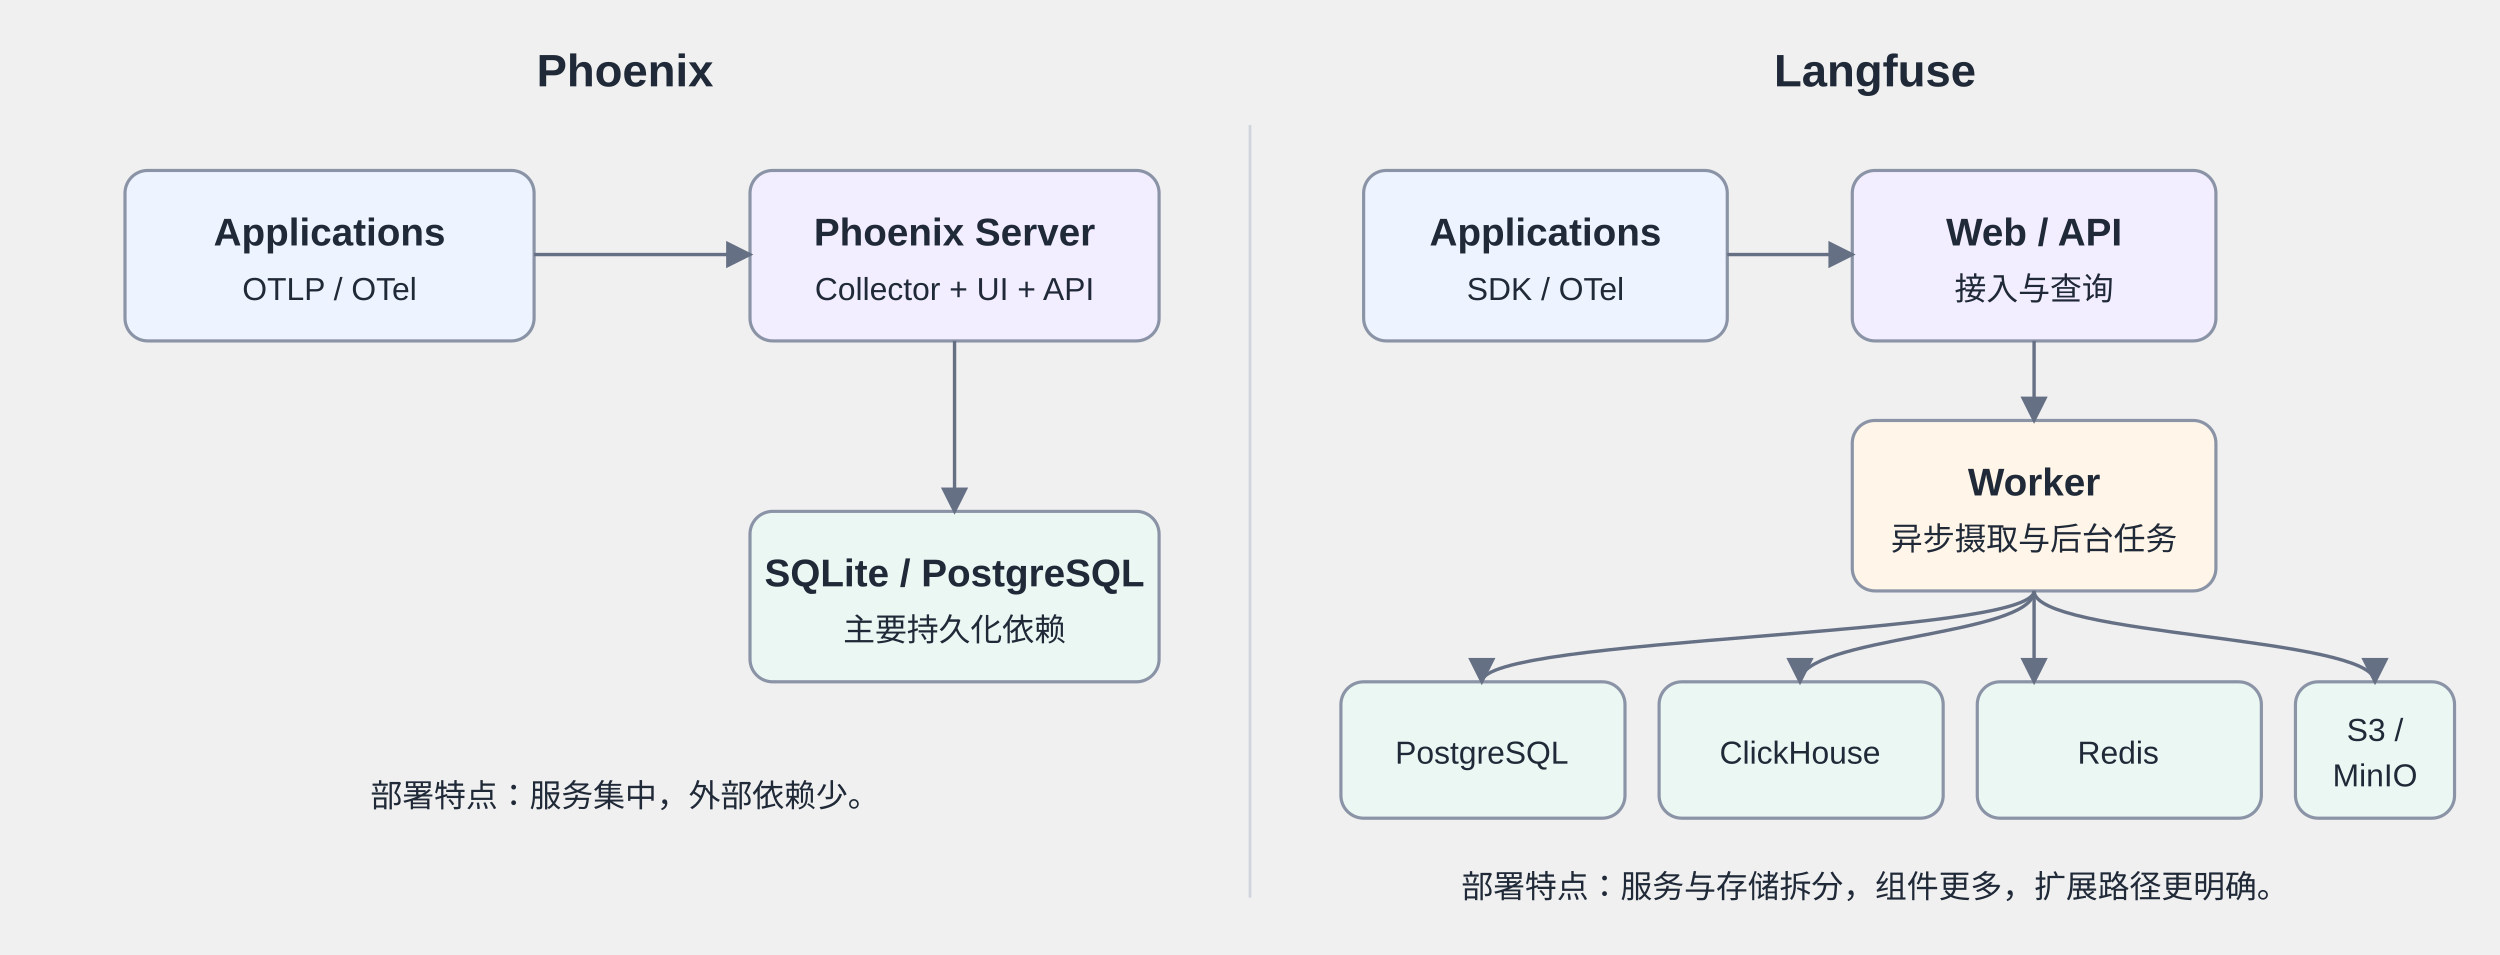
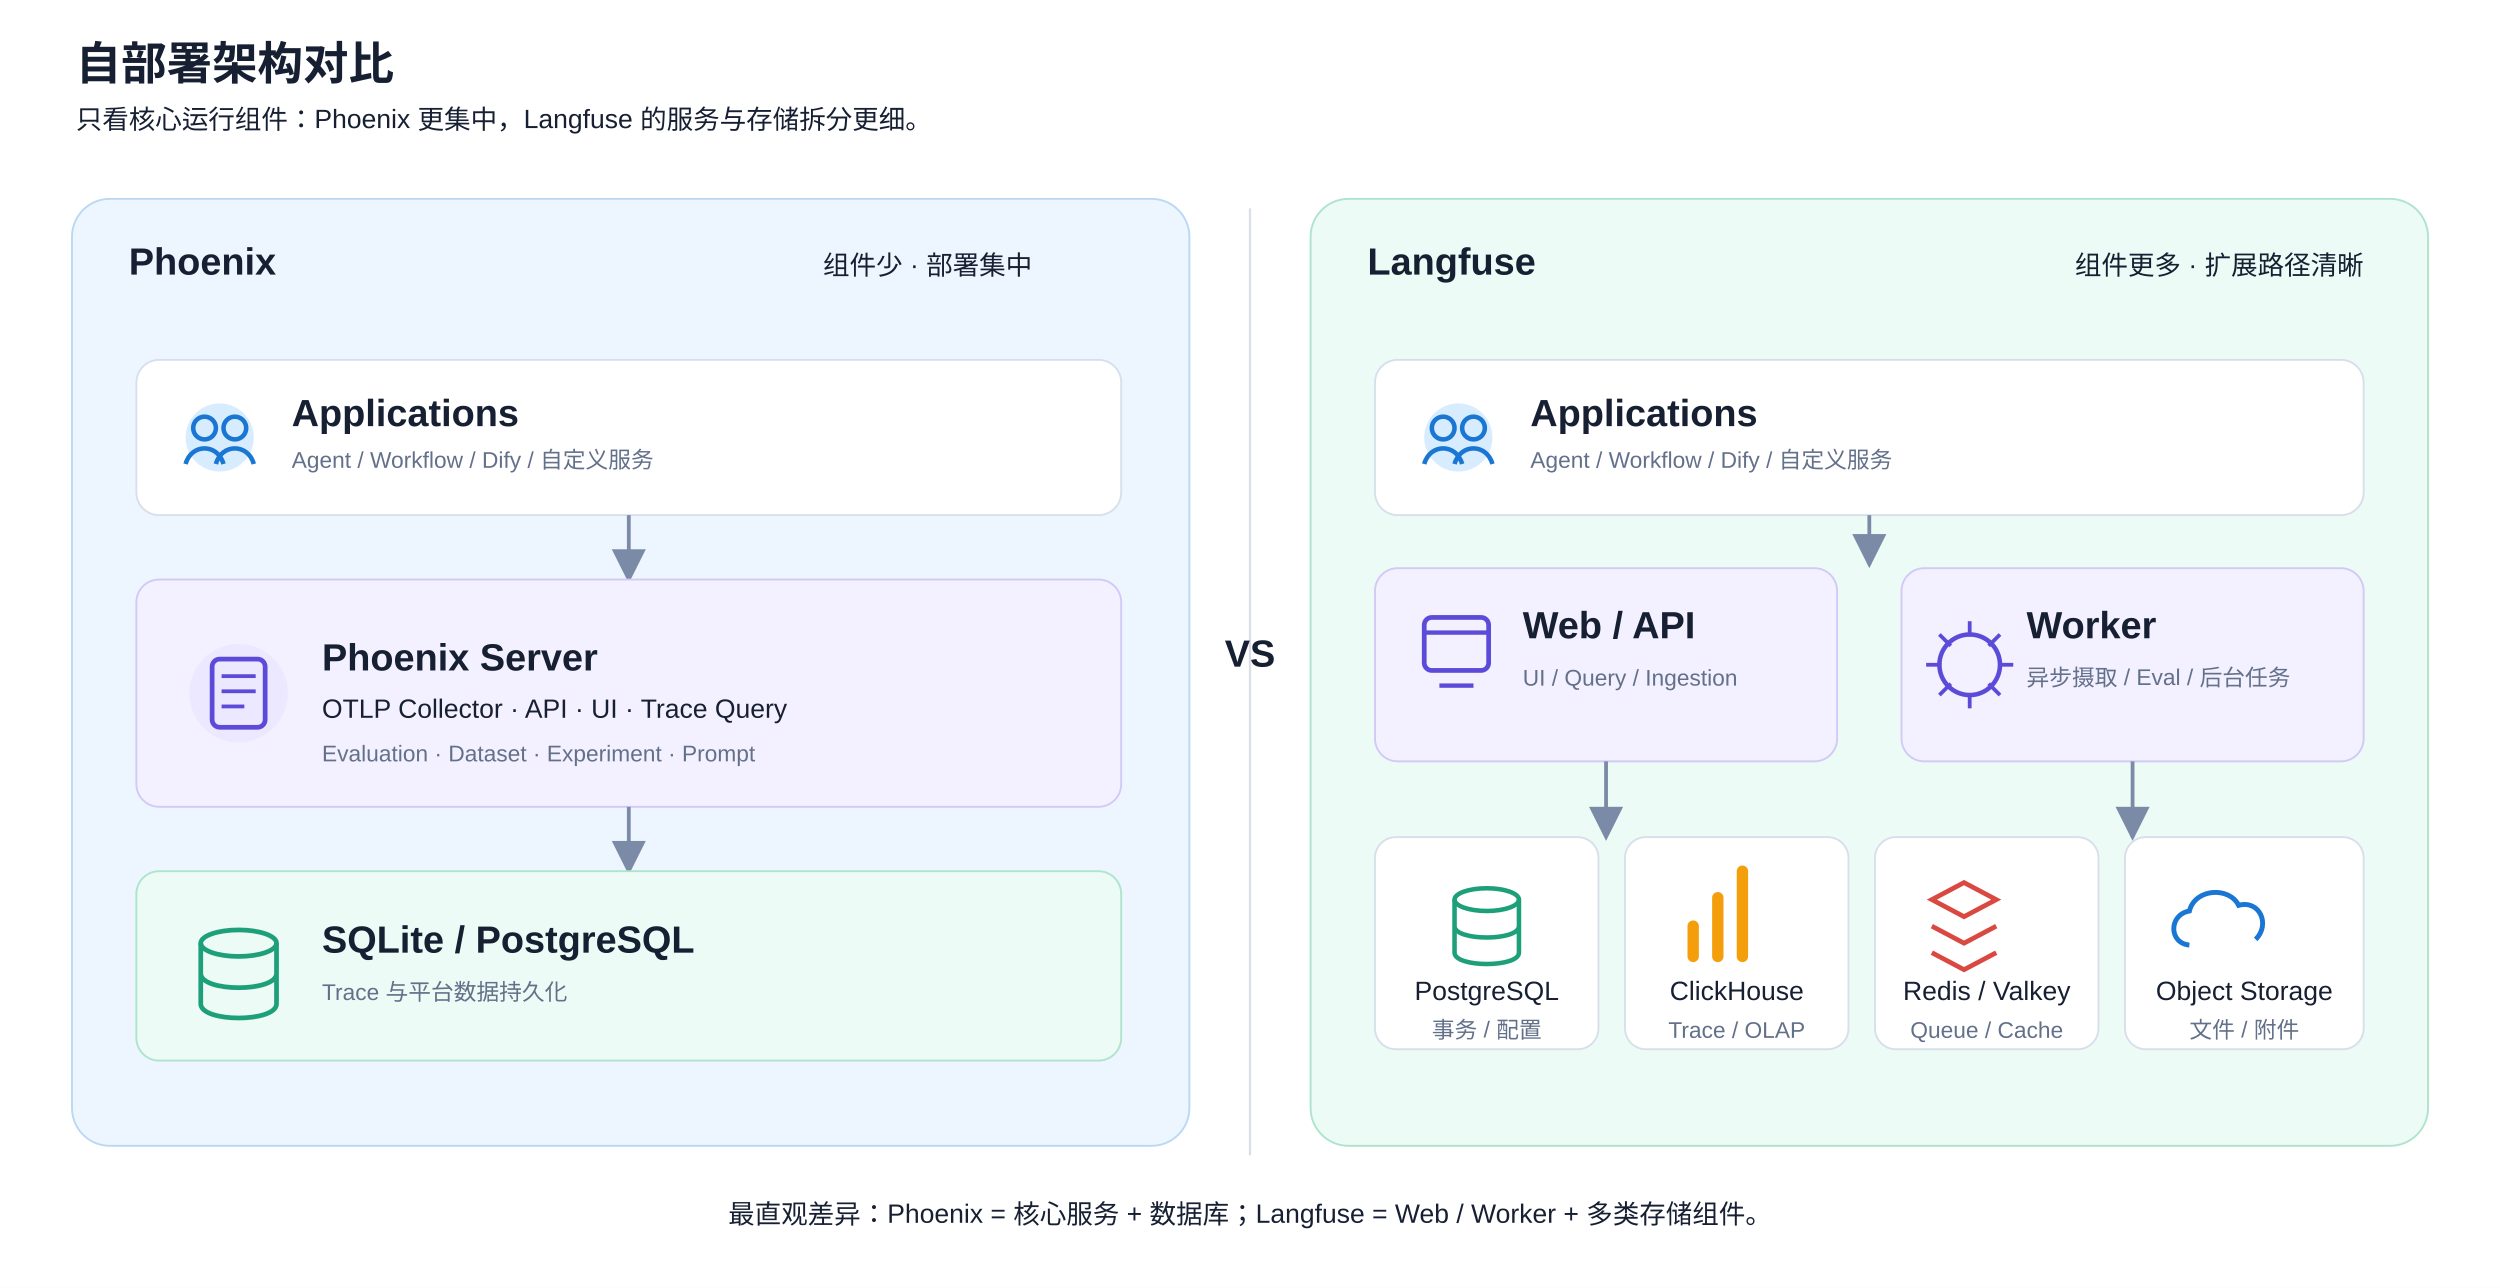
- <svg xmlns="http://www.w3.org/2000/svg" width="1100" height="420" viewBox="0 0 1100 420">
-   <style>text{font-family:Arial,"Microsoft YaHei",sans-serif;fill:#1f2937}.h{font-size:20px;font-weight:700}.t{font-size:17px;font-weight:700}.s{font-size:14px}.box{stroke:#8a94a6;stroke-width:1.4;rx:10}.line{stroke:#667085;stroke-width:1.5;fill:none;marker-end:url(#a)}</style>
+ <svg xmlns="http://www.w3.org/2000/svg" width="1320" height="680" viewBox="0 0 1320 680">
  <defs>
-     <marker id="a" markerWidth="8" markerHeight="8" refX="7" refY="4" orient="auto">
-       <path d="M0,0 L8,4 L0,8 Z" fill="#667085" />
+     <marker id="a" markerWidth="9" markerHeight="9" refX="8" refY="4.5" orient="auto">
+       <path d="M0 0L9 4.5 0 9Z" fill="#7b8ba7" />
    </marker>
+     <style>text{font-family:Arial,"Microsoft YaHei",sans-serif;fill:#172033}.title{font-size:24px;font-weight:700}.h{font-size:20px;font-weight:700}.m{font-size:14px}.s{font-size:12px;fill:#63708a}.card{fill:#fff;stroke:#d7dfeb;stroke-width:1}.line{stroke:#7b8ba7;stroke-width:2;fill:none;marker-end:url(#a)}</style>
  </defs>
-   <text x="275" y="38" text-anchor="middle" class="h">Phoenix</text>
-   <text x="825" y="38" text-anchor="middle" class="h">Langfuse</text>
-   <rect x="55" y="75" width="180" height="75" class="box" fill="#EEF4FF" />
-   <text x="145" y="108" text-anchor="middle" class="t">Applications</text>
-   <text x="145" y="132" text-anchor="middle" class="s">OTLP / OTel</text>
-   <rect x="330" y="75" width="180" height="75" class="box" fill="#F3EEFF" />
-   <text x="420" y="108" text-anchor="middle" class="t">Phoenix Server</text>
-   <text x="420" y="132" text-anchor="middle" class="s">Collector + UI + API</text>
-   <rect x="330" y="225" width="180" height="75" class="box" fill="#EAF7F3" />
-   <text x="420" y="258" text-anchor="middle" class="t">SQLite / PostgreSQL</text>
-   <text x="420" y="282" text-anchor="middle" class="s">主要持久化依赖</text>
-   <path d="M235 112 H330" class="line" />
-   <path d="M420 150 V225" class="line" />
-   <text x="275" y="355" text-anchor="middle" class="s">部署特点：服务集中，外部依赖少。</text>
-   <rect x="600" y="75" width="160" height="75" class="box" fill="#EEF4FF" />
-   <text x="680" y="108" text-anchor="middle" class="t">Applications</text>
-   <text x="680" y="132" text-anchor="middle" class="s">SDK / OTel</text>
-   <rect x="815" y="75" width="160" height="75" class="box" fill="#F3EEFF" />
-   <text x="895" y="108" text-anchor="middle" class="t">Web / API</text>
-   <text x="895" y="132" text-anchor="middle" class="s">接入与查询</text>
-   <rect x="815" y="185" width="160" height="75" class="box" fill="#FFF5E8" />
-   <text x="895" y="218" text-anchor="middle" class="t">Worker</text>
-   <text x="895" y="242" text-anchor="middle" class="s">异步摄取与后台任务</text>
-   <rect x="590" y="300" width="125" height="60" class="box" fill="#EAF7F3" />
-   <text x="652" y="336" text-anchor="middle" class="s">PostgreSQL</text>
-   <rect x="730" y="300" width="125" height="60" class="box" fill="#EAF7F3" />
-   <text x="792" y="336" text-anchor="middle" class="s">ClickHouse</text>
-   <rect x="870" y="300" width="125" height="60" class="box" fill="#EAF7F3" />
-   <text x="932" y="336" text-anchor="middle" class="s">Redis</text>
-   <rect x="1010" y="300" width="70" height="60" class="box" fill="#EAF7F3" />
-   <text x="1045" y="326" text-anchor="middle" class="s">S3 /</text>
-   <text x="1045" y="346" text-anchor="middle" class="s">MinIO</text>
-   <path d="M760 112 H815" class="line" />
-   <path d="M895 150 V185" class="line" />
-   <path d="M895 260 C895 280 652 280 652 300" class="line" />
-   <path d="M895 260 C895 280 792 280 792 300" class="line" />
-   <path d="M895 260 V300" class="line" />
-   <path d="M895 260 C895 280 1045 280 1045 300" class="line" />
-   <text x="825" y="395" text-anchor="middle" class="s">部署特点：服务与存储拆分，组件更多，扩展路径更明确。</text>
-   <line x1="550" y1="55" x2="550" y2="395" stroke="#d0d5dd" stroke-width="1.2" />
+   <rect width="1320" height="680" fill="#fff" />
+   <text x="40" y="42" class="title">自部署架构对比</text>
+   <text x="40" y="68" class="m">只看核心运行组件：Phoenix 更集中，Langfuse 的服务与存储拆分更细。</text>
+   <rect x="38" y="105" width="590" height="500" rx="20" fill="#edf6ff" stroke="#b9d8f3" />
+   <text x="68" y="145" class="h">Phoenix</text>
+   <text x="545" y="145" text-anchor="end" class="m">组件少 · 部署集中</text>
+   <rect x="72" y="190" width="520" height="82" rx="12" class="card" />
+   <circle cx="116" cy="231" r="18" fill="#d7ecff" />
+   <circle cx="108" cy="226" r="6" fill="none" stroke="#1976d2" stroke-width="2.4" />
+   <circle cx="124" cy="226" r="6" fill="none" stroke="#1976d2" stroke-width="2.4" />
+   <path d="M98 245c3-11 17-11 20 0M114 245c3-11 17-11 20 0" fill="none" stroke="#1976d2" stroke-width="2.4" />
+   <text x="154" y="225" class="h">Applications</text>
+   <text x="154" y="247" class="s">Agent / Workflow / Dify / 自定义服务</text>
+   <path d="M332 272v34" class="line" />
+   <rect x="72" y="306" width="520" height="120" rx="12" fill="#f3f0ff" stroke="#d1c9f6" />
+   <circle cx="126" cy="366" r="26" fill="#ece8ff" />
+   <rect x="112" y="348" width="28" height="36" rx="4" fill="none" stroke="#5b4bd8" stroke-width="2.5" />
+   <path d="M117 357h18M117 365h18M117 373h12" stroke="#5b4bd8" stroke-width="2" />
+   <text x="170" y="354" class="h">Phoenix Server</text>
+   <text x="170" y="379" class="m">OTLP Collector · API · UI · Trace Query</text>
+   <text x="170" y="402" class="s">Evaluation · Dataset · Experiment · Prompt</text>
+   <path d="M332 426v34" class="line" />
+   <rect x="72" y="460" width="520" height="100" rx="12" fill="#ecfbf5" stroke="#aee3cc" />
+   <ellipse cx="126" cy="498" rx="20" ry="7" fill="none" stroke="#1d9f7a" stroke-width="2.5" />
+   <path d="M106 498v32c0 10 40 10 40 0v-32M106 514c0 10 40 10 40 0" fill="none" stroke="#1d9f7a" stroke-width="2.5" />
+   <text x="170" y="503" class="h">SQLite / PostgreSQL</text>
+   <text x="170" y="528" class="s">Trace 与平台数据持久化</text>
+   <line x1="660" y1="110" x2="660" y2="610" stroke="#d9dee7" stroke-width="1.2" />
+   <text x="660" y="352" text-anchor="middle" class="h" fill="#7b8ba7">VS</text>
+   <rect x="692" y="105" width="590" height="500" rx="20" fill="#ecfbf5" stroke="#aee3cc" />
+   <text x="722" y="145" class="h">Langfuse</text>
+   <text x="1248" y="145" text-anchor="end" class="m">组件更多 · 扩展路径清晰</text>
+   <rect x="726" y="190" width="522" height="82" rx="12" class="card" />
+   <circle cx="770" cy="231" r="18" fill="#d7ecff" />
+   <circle cx="762" cy="226" r="6" fill="none" stroke="#1976d2" stroke-width="2.4" />
+   <circle cx="778" cy="226" r="6" fill="none" stroke="#1976d2" stroke-width="2.4" />
+   <path d="M752 245c3-11 17-11 20 0M768 245c3-11 17-11 20 0" fill="none" stroke="#1976d2" stroke-width="2.4" />
+   <text x="808" y="225" class="h">Applications</text>
+   <text x="808" y="247" class="s">Agent / Workflow / Dify / 自定义服务</text>
+   <path d="M987 272v26" class="line" />
+   <rect x="726" y="300" width="244" height="102" rx="12" fill="#f3f0ff" stroke="#d1c9f6" />
+   <rect x="752" y="326" width="34" height="28" rx="4" fill="none" stroke="#5b4bd8" stroke-width="2.5" />
+   <path d="M752 334h34M760 362h18" stroke="#5b4bd8" stroke-width="2.3" />
+   <text x="804" y="337" class="h">Web / API</text>
+   <text x="804" y="362" class="s">UI / Query / Ingestion</text>
+   <rect x="1004" y="300" width="244" height="102" rx="12" fill="#f3f0ff" stroke="#d1c9f6" />
+   <circle cx="1040" cy="351" r="16" fill="none" stroke="#5b4bd8" stroke-width="2.4" />
+   <path d="M1040 328v8M1040 366v8M1017 351h8M1055 351h8M1024 335l6 6M1050 361l6 6M1056 335l-6 6M1030 361l-6 6" stroke="#5b4bd8" stroke-width="2" />
+   <text x="1070" y="337" class="h">Worker</text>
+   <text x="1070" y="362" class="s">异步摄取 / Eval / 后台任务</text>
+   <path d="M848 402v40" class="line" />
+   <path d="M1126 402v40" class="line" />
+   <g>
+     <rect x="726" y="442" width="118" height="112" rx="11" class="card" />
+     <ellipse cx="785" cy="475" rx="17" ry="6" fill="none" stroke="#1d9f7a" stroke-width="2.4" />
+     <path d="M768 475v28c0 8 34 8 34 0v-28M768 489c0 8 34 8 34 0" fill="none" stroke="#1d9f7a" stroke-width="2.4" />
+     <text x="785" y="528" text-anchor="middle" class="m">PostgreSQL</text>
+     <text x="785" y="548" text-anchor="middle" class="s">事务 / 配置</text>
+     <rect x="858" y="442" width="118" height="112" rx="11" class="card" />
+     <path d="M894 505v-16M907 505v-31M920 505v-45" stroke="#f59e0b" stroke-width="6" stroke-linecap="round" />
+     <text x="917" y="528" text-anchor="middle" class="m">ClickHouse</text>
+     <text x="917" y="548" text-anchor="middle" class="s">Trace / OLAP</text>
+     <rect x="990" y="442" width="118" height="112" rx="11" class="card" />
+     <path d="M1020 475l17-9 17 9-17 9zM1020 489l17 9 17-9M1020 503l17 9 17-9" fill="none" stroke="#d94841" stroke-width="2.5" />
+     <text x="1049" y="528" text-anchor="middle" class="m">Redis / Valkey</text>
+     <text x="1049" y="548" text-anchor="middle" class="s">Queue / Cache</text>
+     <rect x="1122" y="442" width="126" height="112" rx="11" class="card" />
+     <path d="M1156 499c-11-1-11-16 0-18 3-12 21-13 26-3 11-3 17 10 9 18" fill="none" stroke="#1976d2" stroke-width="2.6" />
+     <text x="1185" y="528" text-anchor="middle" class="m">Object Storage</text>
+     <text x="1185" y="548" text-anchor="middle" class="s">文件 / 附件</text>
+   </g>
+   <text x="660" y="646" text-anchor="middle" class="m">最直观差异：Phoenix = 核心服务 + 数据库；Langfuse = Web / Worker + 多类存储组件。</text>
</svg>
